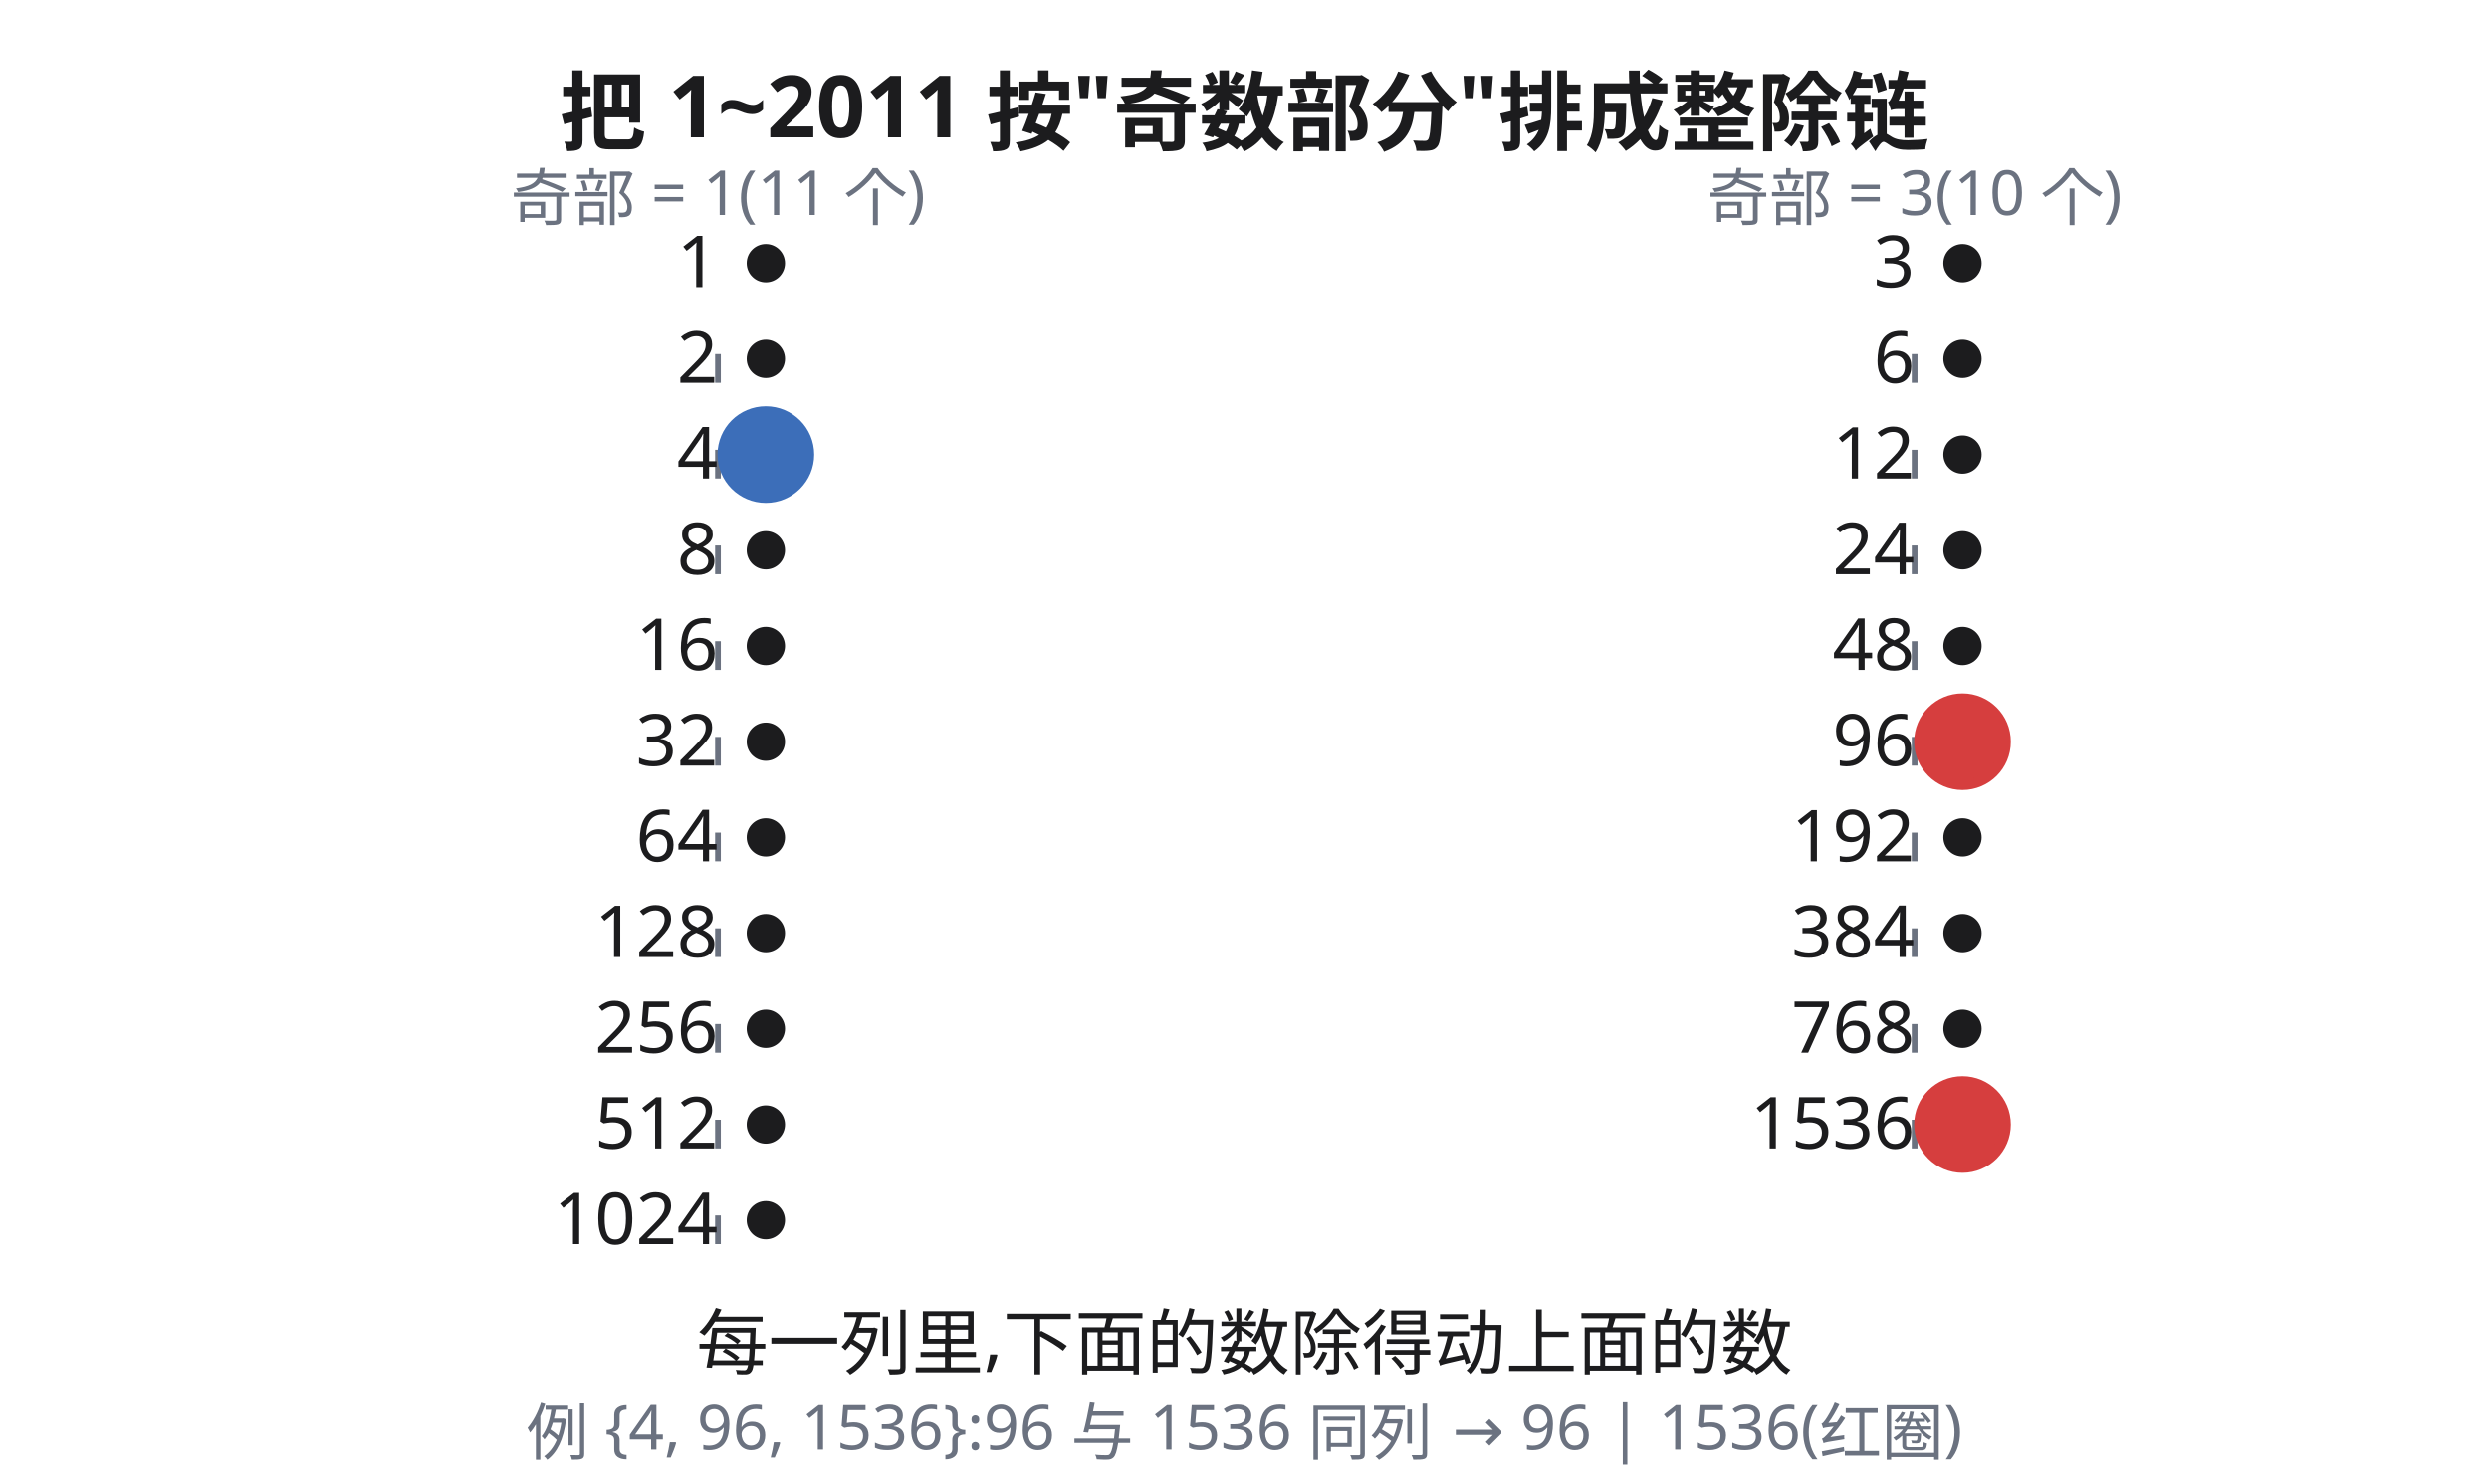
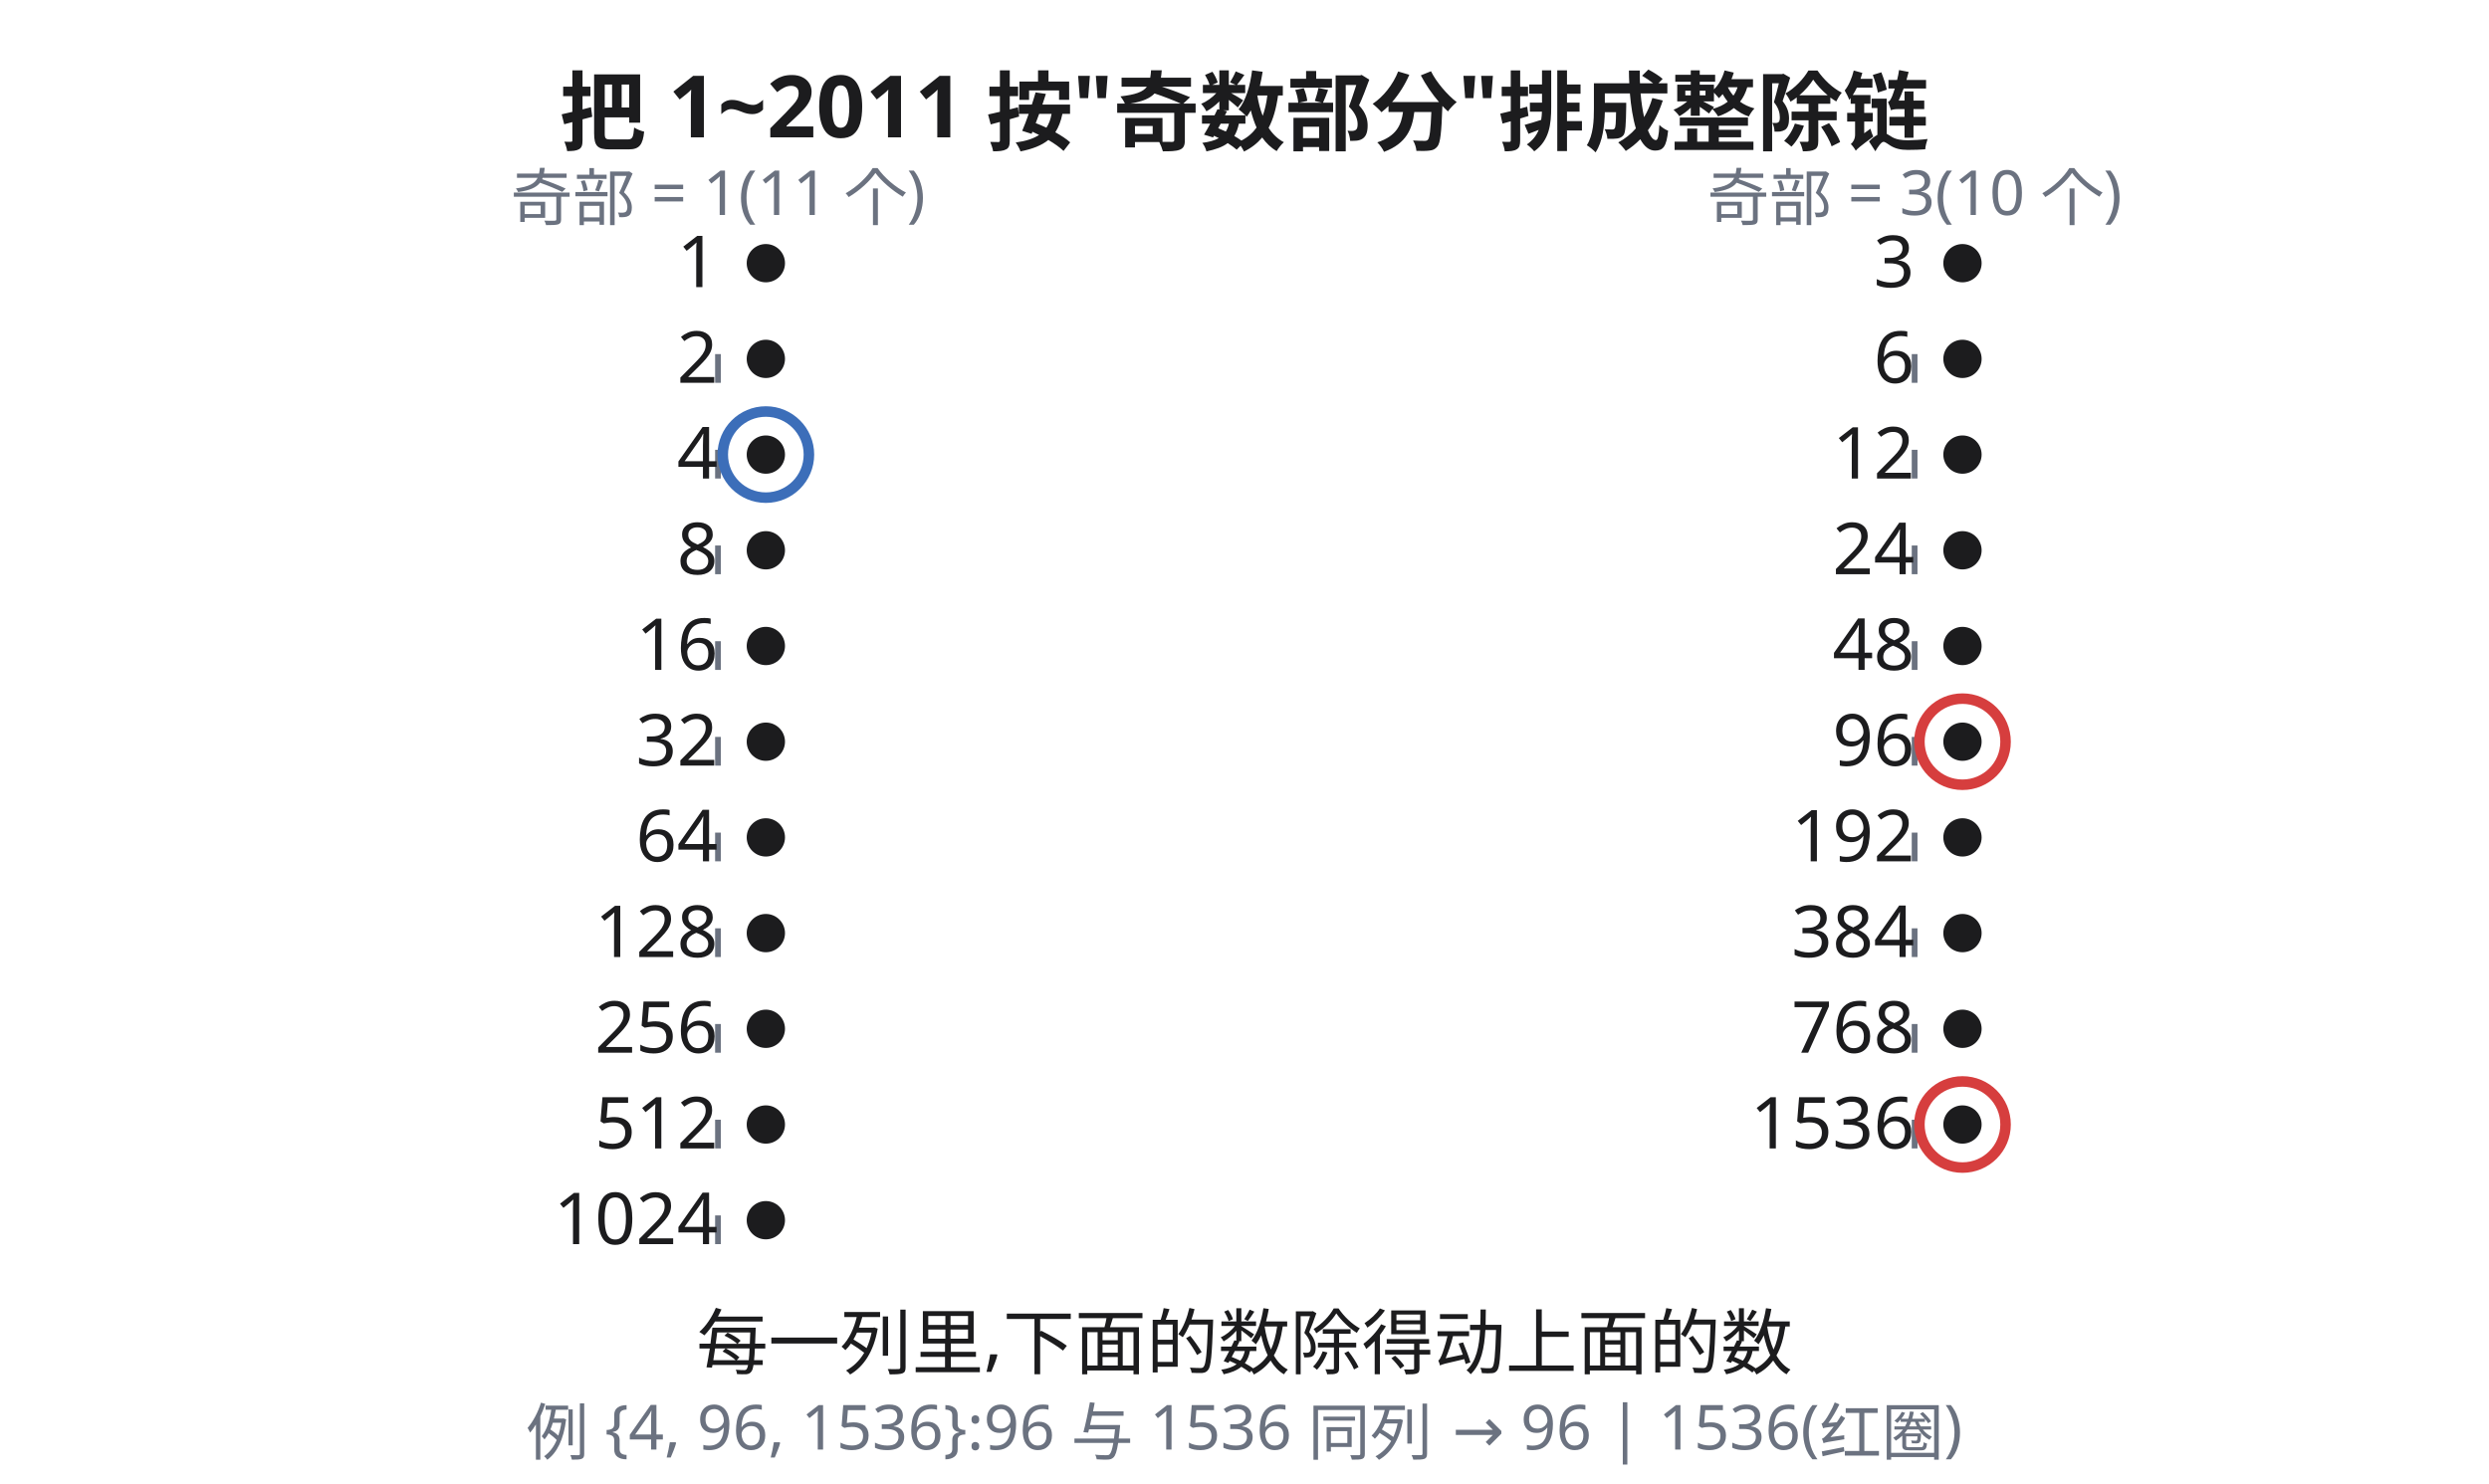
<svg xmlns="http://www.w3.org/2000/svg" viewBox="0 0 520 310" font-family="PingFang SC, Hiragino Sans GB, sans-serif">
  <style>
  .c-red { color: #d63e3e; fill: #d63e3e; } .c-green { color: #2e8b57; fill: #2e8b57; }
  .c-blue { color: #3c6eb9; fill: #3c6eb9; }
  .c-ink { color: #1c1c1e; fill: #1c1c1e; } .c-gray { color: #6b7280; fill: #6b7280; }
  @media (prefers-color-scheme: dark) {
    .c-red { color: #f07070; fill: #f07070; } .c-green { color: #4caf7d; fill: #4caf7d; }
    .c-blue { color: #6b9df0; fill: #6b9df0; }
    .c-ink { color: #d8d8de; fill: #d8d8de; } .c-gray { color: #8e8e93; fill: #8e8e93; }
  }
</style>
  <text x="260" y="30" text-anchor="middle" class="c-ink" font-size="18" font-weight="600">把 1~2011 按"奇数部分"排成整除链</text>
  <text x="150" y="46" text-anchor="middle" class="c-gray" font-size="13">奇部 = 1(11 个)</text>
  <text x="400" y="46" text-anchor="middle" class="c-gray" font-size="13">奇部 = 3(10 个)</text>
  <line x1="150" y1="74" x2="150" y2="80" class="c-gray" stroke="currentColor" stroke-width="1.2" />
  <line x1="150" y1="94" x2="150" y2="100" class="c-gray" stroke="currentColor" stroke-width="1.2" />
  <line x1="150" y1="114" x2="150" y2="120" class="c-gray" stroke="currentColor" stroke-width="1.2" />
  <line x1="150" y1="134" x2="150" y2="140" class="c-gray" stroke="currentColor" stroke-width="1.2" />
  <line x1="150" y1="154" x2="150" y2="160" class="c-gray" stroke="currentColor" stroke-width="1.2" />
  <line x1="150" y1="174" x2="150" y2="180" class="c-gray" stroke="currentColor" stroke-width="1.2" />
  <line x1="150" y1="194" x2="150" y2="200" class="c-gray" stroke="currentColor" stroke-width="1.2" />
  <line x1="150" y1="214" x2="150" y2="220" class="c-gray" stroke="currentColor" stroke-width="1.2" />
  <line x1="150" y1="234" x2="150" y2="240" class="c-gray" stroke="currentColor" stroke-width="1.2" />
  <line x1="150" y1="254" x2="150" y2="260" class="c-gray" stroke="currentColor" stroke-width="1.2" />
  <line x1="400" y1="74" x2="400" y2="80" class="c-gray" stroke="currentColor" stroke-width="1.2" />
  <line x1="400" y1="94" x2="400" y2="100" class="c-gray" stroke="currentColor" stroke-width="1.2" />
  <line x1="400" y1="114" x2="400" y2="120" class="c-gray" stroke="currentColor" stroke-width="1.2" />
  <line x1="400" y1="134" x2="400" y2="140" class="c-gray" stroke="currentColor" stroke-width="1.2" />
  <line x1="400" y1="154" x2="400" y2="160" class="c-gray" stroke="currentColor" stroke-width="1.2" />
  <line x1="400" y1="174" x2="400" y2="180" class="c-gray" stroke="currentColor" stroke-width="1.2" />
  <line x1="400" y1="194" x2="400" y2="200" class="c-gray" stroke="currentColor" stroke-width="1.2" />
  <line x1="400" y1="214" x2="400" y2="220" class="c-gray" stroke="currentColor" stroke-width="1.2" />
  <line x1="400" y1="234" x2="400" y2="240" class="c-gray" stroke="currentColor" stroke-width="1.2" />
  <text x="150" y="60" text-anchor="end" class="c-ink" font-size="15">1</text>
  <circle cx="160" cy="55" r="4" class="c-ink" fill="currentColor" />
  <text x="150" y="80" text-anchor="end" class="c-ink" font-size="15">2</text>
  <circle cx="160" cy="75" r="4" class="c-ink" fill="currentColor" />
  <text x="150" y="100" text-anchor="end" class="c-ink" font-size="15">4</text>
  <circle cx="160" cy="95" r="4" class="c-ink" fill="currentColor" />
  <text x="150" y="120" text-anchor="end" class="c-ink" font-size="15">8</text>
  <circle cx="160" cy="115" r="4" class="c-ink" fill="currentColor" />
  <text x="150" y="140" text-anchor="end" class="c-ink" font-size="15">16</text>
  <circle cx="160" cy="135" r="4" class="c-ink" fill="currentColor" />
  <text x="150" y="160" text-anchor="end" class="c-ink" font-size="15">32</text>
  <circle cx="160" cy="155" r="4" class="c-ink" fill="currentColor" />
  <text x="150" y="180" text-anchor="end" class="c-ink" font-size="15">64</text>
  <circle cx="160" cy="175" r="4" class="c-ink" fill="currentColor" />
  <text x="150" y="200" text-anchor="end" class="c-ink" font-size="15">128</text>
  <circle cx="160" cy="195" r="4" class="c-ink" fill="currentColor" />
  <text x="150" y="220" text-anchor="end" class="c-ink" font-size="15">256</text>
  <circle cx="160" cy="215" r="4" class="c-ink" fill="currentColor" />
  <text x="150" y="240" text-anchor="end" class="c-ink" font-size="15">512</text>
  <circle cx="160" cy="235" r="4" class="c-ink" fill="currentColor" />
  <text x="150" y="260" text-anchor="end" class="c-ink" font-size="15">1024</text>
  <circle cx="160" cy="255" r="4" class="c-ink" fill="currentColor" />
  <text x="400" y="60" text-anchor="end" class="c-ink" font-size="15">3</text>
  <circle cx="410" cy="55" r="4" class="c-ink" fill="currentColor" />
  <text x="400" y="80" text-anchor="end" class="c-ink" font-size="15">6</text>
  <circle cx="410" cy="75" r="4" class="c-ink" fill="currentColor" />
  <text x="400" y="100" text-anchor="end" class="c-ink" font-size="15">12</text>
  <circle cx="410" cy="95" r="4" class="c-ink" fill="currentColor" />
  <text x="400" y="120" text-anchor="end" class="c-ink" font-size="15">24</text>
  <circle cx="410" cy="115" r="4" class="c-ink" fill="currentColor" />
  <text x="400" y="140" text-anchor="end" class="c-ink" font-size="15">48</text>
  <circle cx="410" cy="135" r="4" class="c-ink" fill="currentColor" />
  <text x="400" y="160" text-anchor="end" class="c-ink" font-size="15">96</text>
  <circle cx="410" cy="155" r="4" class="c-ink" fill="currentColor" />
  <text x="400" y="180" text-anchor="end" class="c-ink" font-size="15">192</text>
  <circle cx="410" cy="175" r="4" class="c-ink" fill="currentColor" />
  <text x="400" y="200" text-anchor="end" class="c-ink" font-size="15">384</text>
  <circle cx="410" cy="195" r="4" class="c-ink" fill="currentColor" />
  <text x="400" y="220" text-anchor="end" class="c-ink" font-size="15">768</text>
  <circle cx="410" cy="215" r="4" class="c-ink" fill="currentColor" />
  <text x="400" y="240" text-anchor="end" class="c-ink" font-size="15">1536</text>
  <circle cx="410" cy="235" r="4" class="c-ink" fill="currentColor" />
-   <circle cx="160" cy="95" r="9" fill="none" class="c-blue" stroke="currentColor" stroke-width="2.2" />
-   <circle cx="410" cy="155" r="9" fill="none" class="c-red" stroke="currentColor" stroke-width="2.2" />
-   <circle cx="410" cy="235" r="9" fill="none" class="c-red" stroke="currentColor" stroke-width="2.2" />
+   <circle cx="160" cy="95" r="9" fill="none" class="c-blue" stroke="currentColor" stroke-width="2.2" style="fill:none" />
+   <circle cx="410" cy="155" r="9" fill="none" class="c-red" stroke="currentColor" stroke-width="2.2" style="fill:none" />
+   <circle cx="410" cy="235" r="9" fill="none" class="c-red" stroke="currentColor" stroke-width="2.2" style="fill:none" />
  <text x="260" y="286" text-anchor="middle" class="c-ink" font-size="15">每一列里,下面的数除得动上面的数</text>
  <text x="260" y="304" text-anchor="middle" class="c-gray" font-size="13">例 {4, 96, 1536}:96 与 1536 同列 → 96 | 1536(红圈)</text>
</svg>
